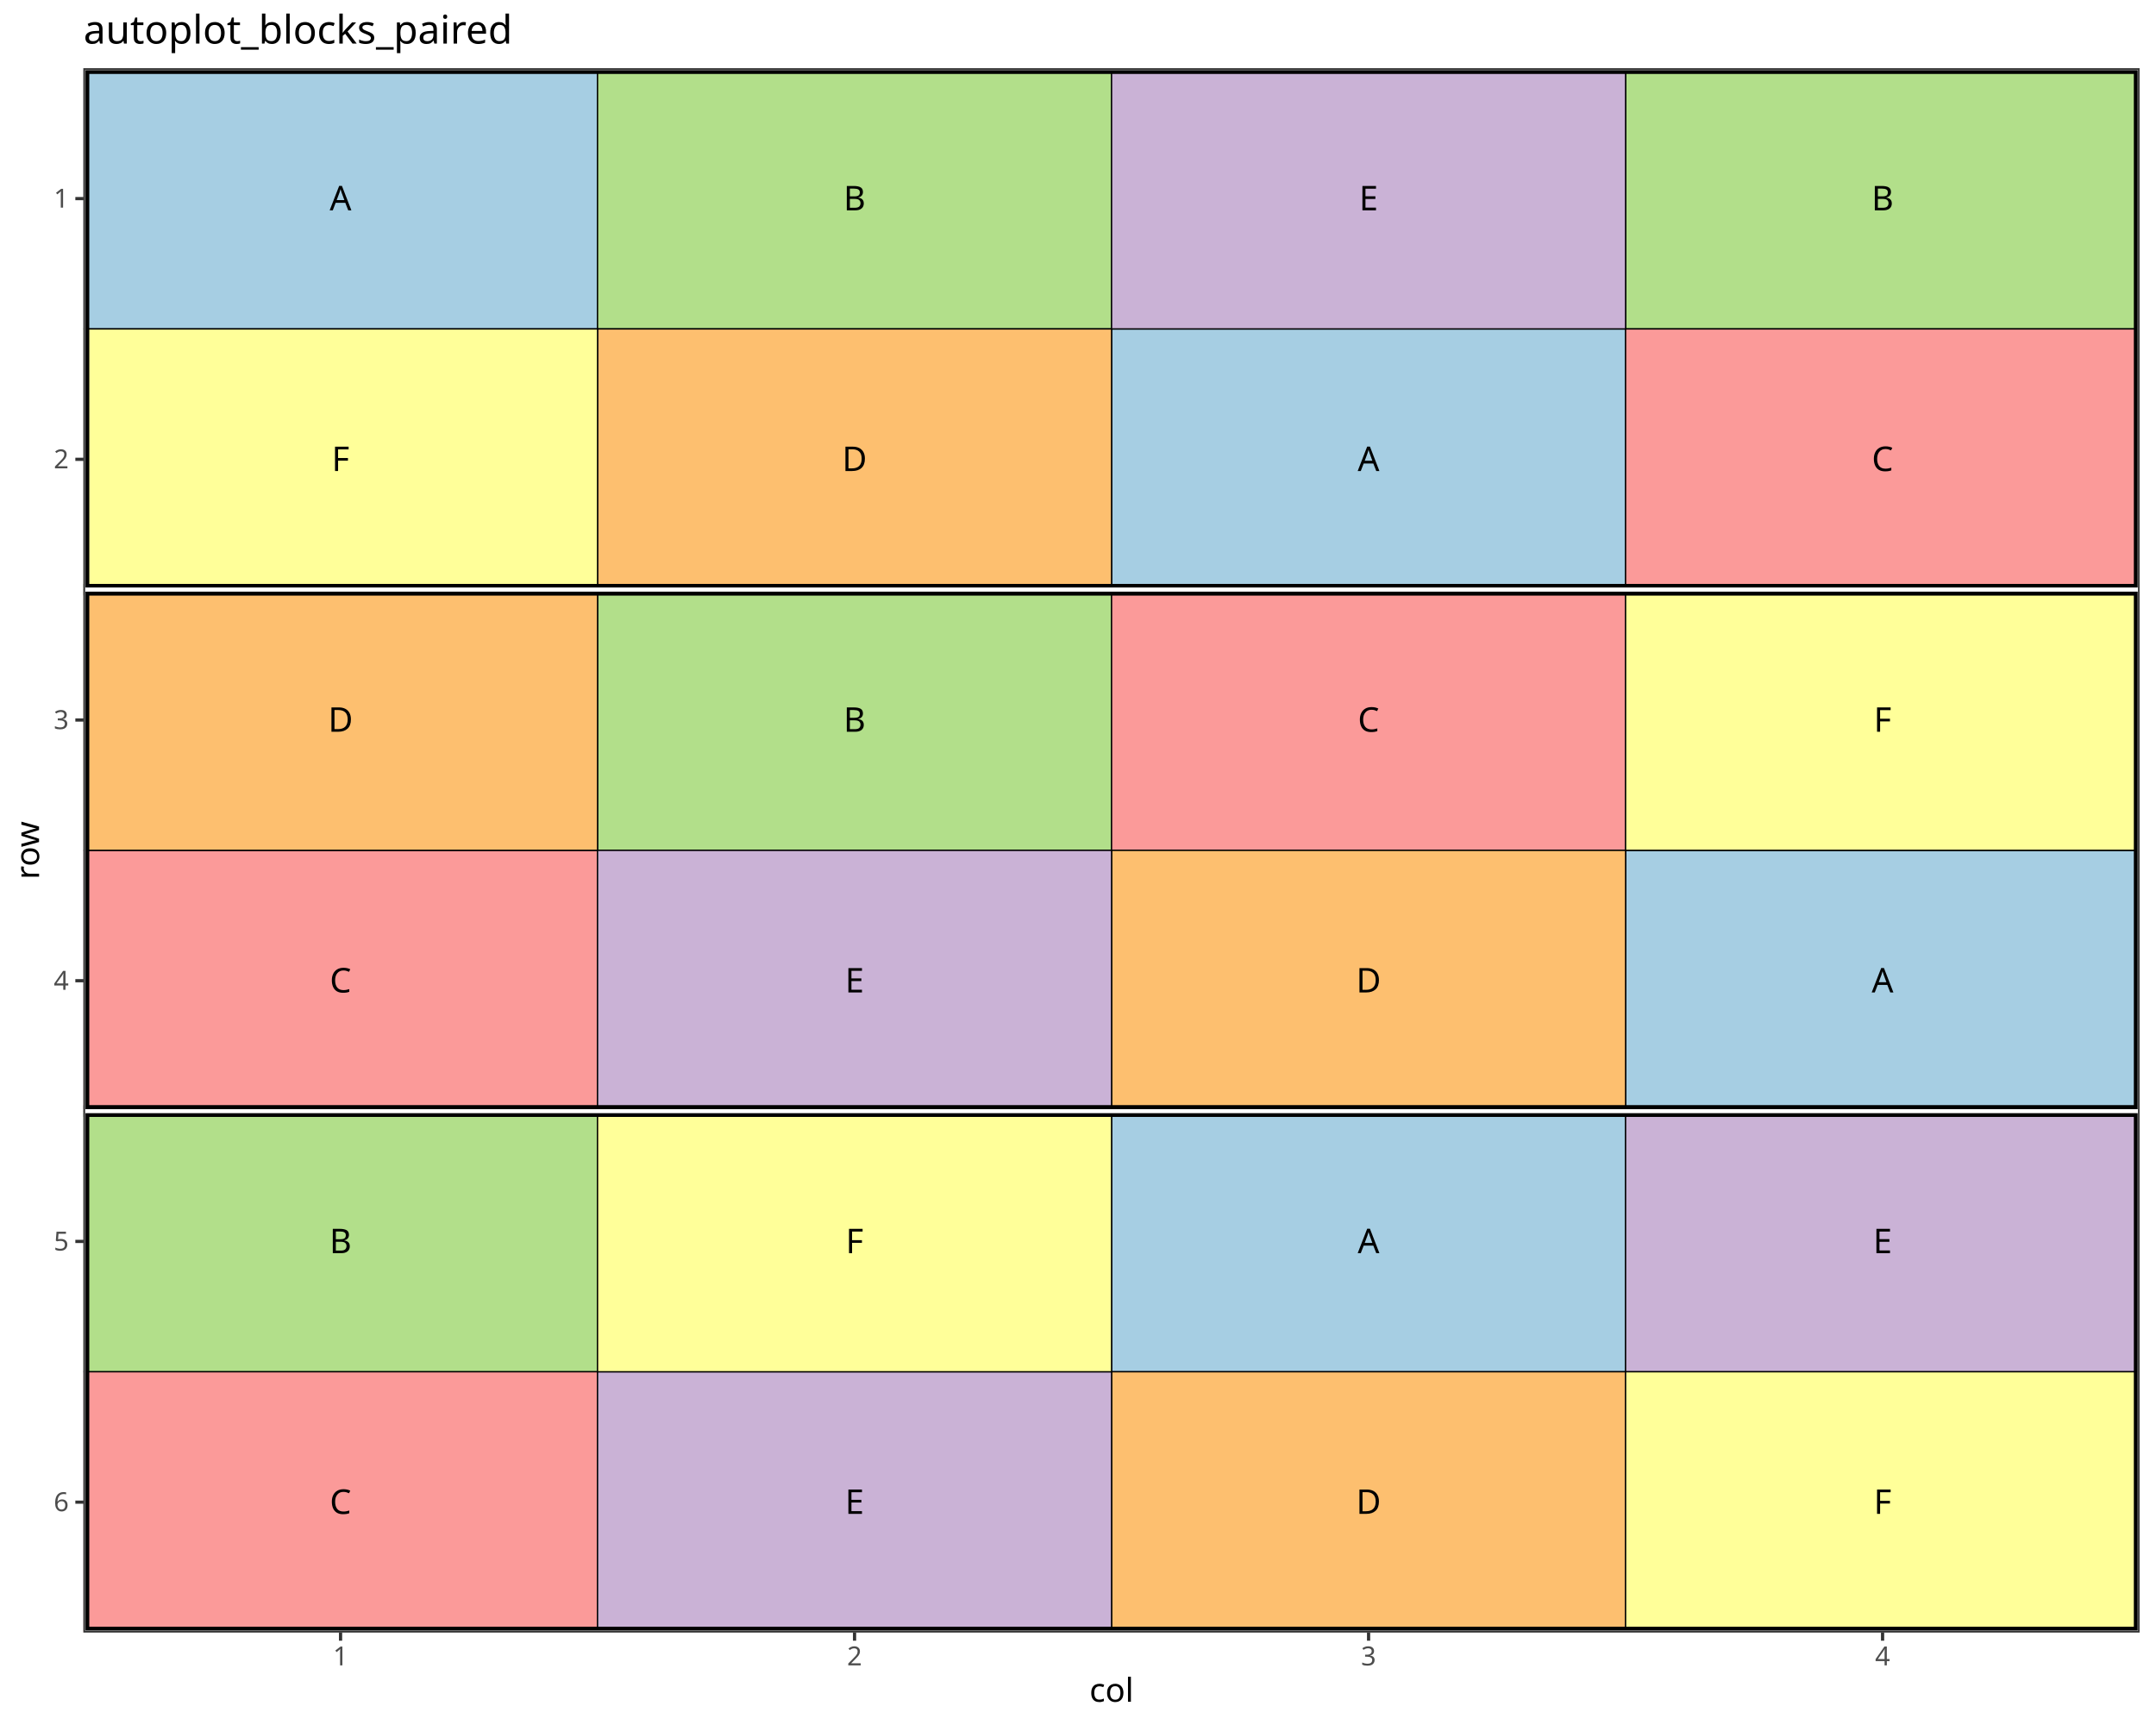
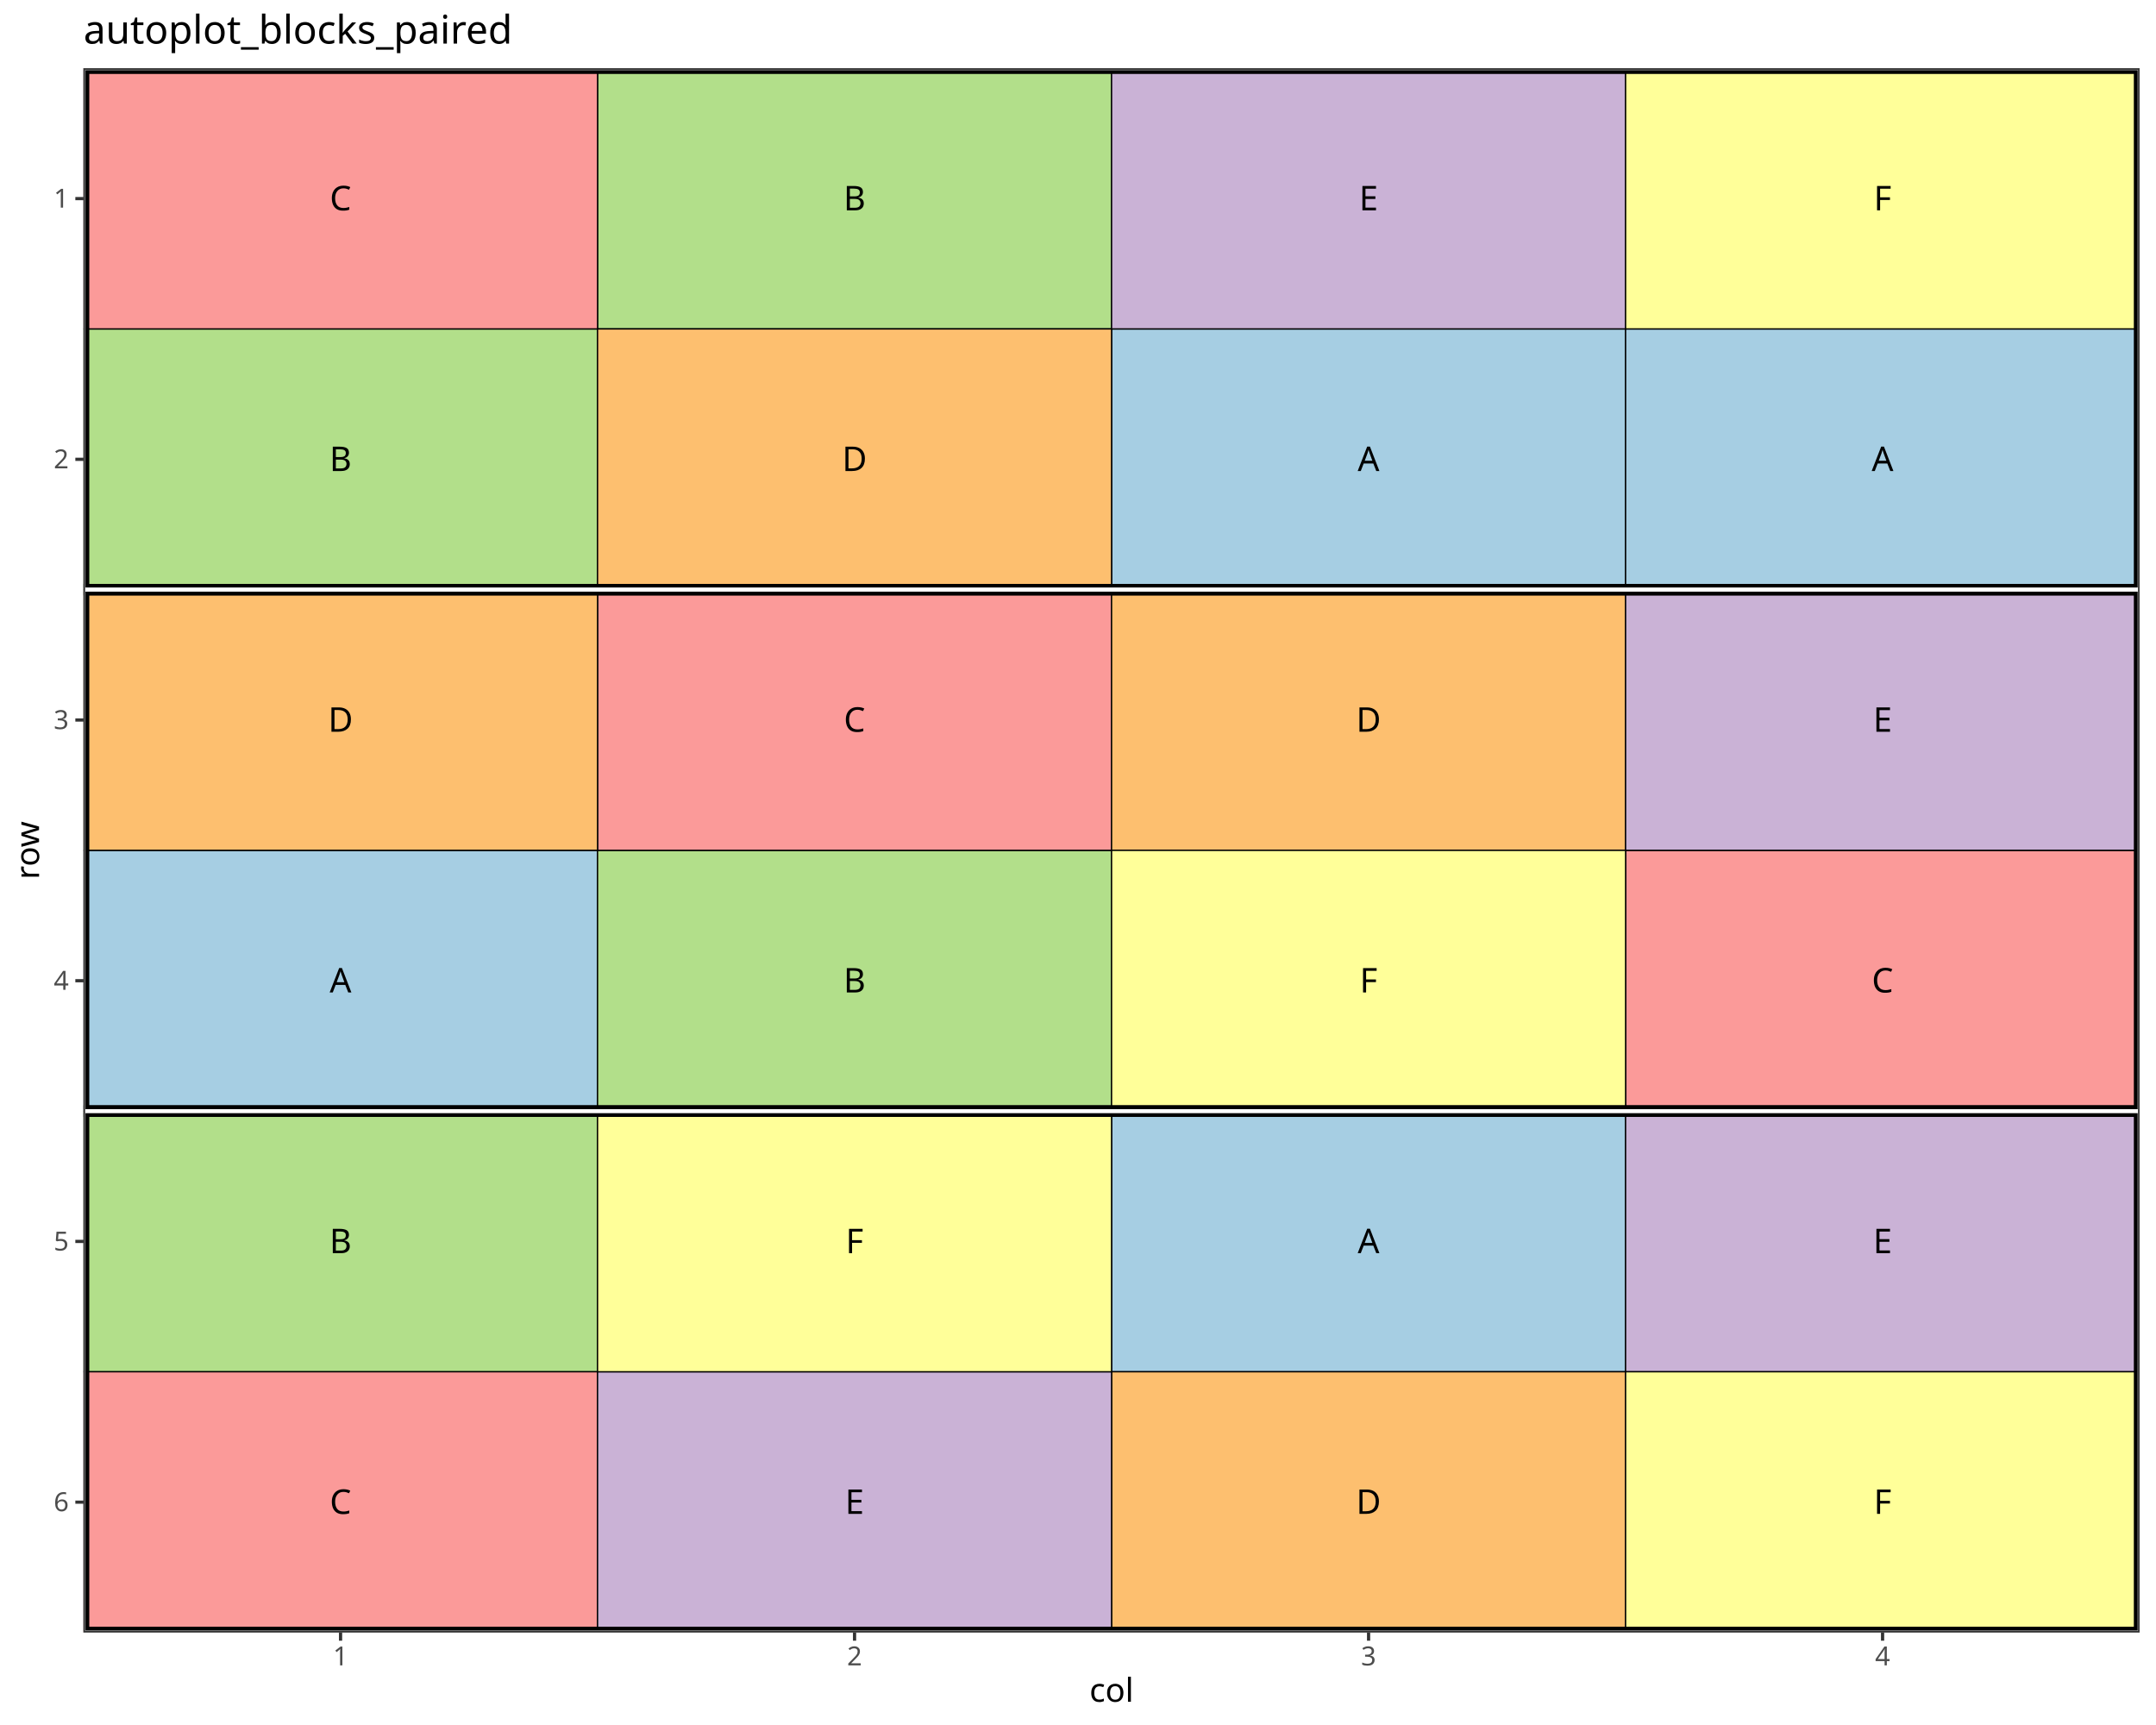
<svg xmlns="http://www.w3.org/2000/svg" class="svglite" data-engine-version="2.0" width="720.00pt" height="576.00pt" viewBox="0 0 720.00 576.00">
  <defs>
    <style type="text/css">
    .svglite line, .svglite polyline, .svglite polygon, .svglite path, .svglite rect, .svglite circle {
      fill: none;
      stroke: #000000;
      stroke-linecap: round;
      stroke-linejoin: round;
      stroke-miterlimit: 10.00;
    }
  </style>
  </defs>
  <rect width="100%" height="100%" style="stroke: none; fill: #FFFFFF;" />
  <defs>
    <clipPath id="cpMC4wMHw3MjAuMDB8MC4wMHw1NzYuMDA=">
      <rect x="0.00" y="0.00" width="720.00" height="576.00" />
    </clipPath>
  </defs>
  <g clip-path="url(#cpMC4wMHw3MjAuMDB8MC4wMHw1NzYuMDA=)">
    <rect x="0.00" y="0.00" width="720.00" height="576.00" style="stroke-width: 1.07; stroke: #FFFFFF; fill: #FFFFFF;" />
  </g>
  <defs>
    <clipPath id="cpMjcuOTB8NzE0LjUyfDIyLjc4fDU0NS4xMQ==">
      <rect x="27.90" y="22.78" width="686.62" height="522.33" />
    </clipPath>
  </defs>
  <g clip-path="url(#cpMjcuOTB8NzE0LjUyfDIyLjc4fDU0NS4xMQ==)">
    <rect x="27.90" y="22.78" width="686.62" height="522.33" style="stroke-width: 1.07; stroke: none; fill: #FFFFFF;" />
    <polyline points="27.90,22.78 714.52,22.78 " style="stroke-width: 0.53; stroke: #EBEBEB; stroke-linecap: butt;" />
    <polyline points="27.90,109.84 714.52,109.84 " style="stroke-width: 0.53; stroke: #EBEBEB; stroke-linecap: butt;" />
    <polyline points="27.90,196.89 714.52,196.89 " style="stroke-width: 0.53; stroke: #EBEBEB; stroke-linecap: butt;" />
    <polyline points="27.90,283.95 714.52,283.95 " style="stroke-width: 0.53; stroke: #EBEBEB; stroke-linecap: butt;" />
    <polyline points="27.90,371.00 714.52,371.00 " style="stroke-width: 0.53; stroke: #EBEBEB; stroke-linecap: butt;" />
    <polyline points="27.90,458.06 714.52,458.06 " style="stroke-width: 0.53; stroke: #EBEBEB; stroke-linecap: butt;" />
    <polyline points="27.90,545.11 714.52,545.11 " style="stroke-width: 0.53; stroke: #EBEBEB; stroke-linecap: butt;" />
    <polyline points="27.90,545.11 27.90,22.78 " style="stroke-width: 0.53; stroke: #EBEBEB; stroke-linecap: butt;" />
    <polyline points="199.55,545.11 199.55,22.78 " style="stroke-width: 0.53; stroke: #EBEBEB; stroke-linecap: butt;" />
    <polyline points="371.21,545.11 371.21,22.78 " style="stroke-width: 0.53; stroke: #EBEBEB; stroke-linecap: butt;" />
    <polyline points="542.87,545.11 542.87,22.78 " style="stroke-width: 0.53; stroke: #EBEBEB; stroke-linecap: butt;" />
    <polyline points="714.52,545.11 714.52,22.78 " style="stroke-width: 0.53; stroke: #EBEBEB; stroke-linecap: butt;" />
    <polyline points="27.90,66.31 714.52,66.31 " style="stroke-width: 1.07; stroke: #EBEBEB; stroke-linecap: butt;" />
    <polyline points="27.90,153.37 714.52,153.37 " style="stroke-width: 1.07; stroke: #EBEBEB; stroke-linecap: butt;" />
    <polyline points="27.90,240.42 714.52,240.42 " style="stroke-width: 1.07; stroke: #EBEBEB; stroke-linecap: butt;" />
    <polyline points="27.90,327.48 714.52,327.48 " style="stroke-width: 1.07; stroke: #EBEBEB; stroke-linecap: butt;" />
    <polyline points="27.90,414.53 714.52,414.53 " style="stroke-width: 1.07; stroke: #EBEBEB; stroke-linecap: butt;" />
    <polyline points="27.90,501.59 714.52,501.59 " style="stroke-width: 1.07; stroke: #EBEBEB; stroke-linecap: butt;" />
    <polyline points="113.73,545.11 113.73,22.78 " style="stroke-width: 1.07; stroke: #EBEBEB; stroke-linecap: butt;" />
    <polyline points="285.38,545.11 285.38,22.78 " style="stroke-width: 1.07; stroke: #EBEBEB; stroke-linecap: butt;" />
    <polyline points="457.04,545.11 457.04,22.78 " style="stroke-width: 1.07; stroke: #EBEBEB; stroke-linecap: butt;" />
    <polyline points="628.69,545.11 628.69,22.78 " style="stroke-width: 1.07; stroke: #EBEBEB; stroke-linecap: butt;" />
-     <rect x="27.90" y="22.78" width="171.66" height="87.05" style="stroke-width: 0.43; stroke-linecap: butt; stroke-linejoin: miter; fill: #A6CEE3;" />
    <rect x="371.21" y="109.84" width="171.66" height="87.05" style="stroke-width: 0.43; stroke-linecap: butt; stroke-linejoin: miter; fill: #A6CEE3;" />
-     <rect x="542.87" y="283.95" width="171.66" height="87.05" style="stroke-width: 0.43; stroke-linecap: butt; stroke-linejoin: miter; fill: #A6CEE3;" />
+     <rect x="27.90" y="283.95" width="171.66" height="87.05" style="stroke-width: 0.43; stroke-linecap: butt; stroke-linejoin: miter; fill: #A6CEE3;" />
    <rect x="371.21" y="371.00" width="171.66" height="87.05" style="stroke-width: 0.43; stroke-linecap: butt; stroke-linejoin: miter; fill: #A6CEE3;" />
+     <rect x="542.87" y="109.84" width="171.66" height="87.05" style="stroke-width: 0.43; stroke-linecap: butt; stroke-linejoin: miter; fill: #A6CEE3;" />
    <rect x="199.55" y="22.78" width="171.66" height="87.05" style="stroke-width: 0.43; stroke-linecap: butt; stroke-linejoin: miter; fill: #B2DF8A;" />
+     <rect x="27.90" y="109.84" width="171.66" height="87.05" style="stroke-width: 0.43; stroke-linecap: butt; stroke-linejoin: miter; fill: #B2DF8A;" />
+     <rect x="199.55" y="283.95" width="171.66" height="87.05" style="stroke-width: 0.43; stroke-linecap: butt; stroke-linejoin: miter; fill: #B2DF8A;" />
    <rect x="27.90" y="371.00" width="171.66" height="87.05" style="stroke-width: 0.43; stroke-linecap: butt; stroke-linejoin: miter; fill: #B2DF8A;" />
-     <rect x="199.55" y="196.89" width="171.66" height="87.05" style="stroke-width: 0.43; stroke-linecap: butt; stroke-linejoin: miter; fill: #B2DF8A;" />
-     <rect x="542.87" y="22.78" width="171.66" height="87.05" style="stroke-width: 0.43; stroke-linecap: butt; stroke-linejoin: miter; fill: #B2DF8A;" />
-     <rect x="27.90" y="283.95" width="171.66" height="87.05" style="stroke-width: 0.43; stroke-linecap: butt; stroke-linejoin: miter; fill: #FB9A99;" />
+     <rect x="27.90" y="22.78" width="171.66" height="87.05" style="stroke-width: 0.43; stroke-linecap: butt; stroke-linejoin: miter; fill: #FB9A99;" />
+     <rect x="199.55" y="196.89" width="171.66" height="87.05" style="stroke-width: 0.43; stroke-linecap: butt; stroke-linejoin: miter; fill: #FB9A99;" />
+     <rect x="542.87" y="283.95" width="171.66" height="87.05" style="stroke-width: 0.43; stroke-linecap: butt; stroke-linejoin: miter; fill: #FB9A99;" />
    <rect x="27.90" y="458.06" width="171.66" height="87.05" style="stroke-width: 0.43; stroke-linecap: butt; stroke-linejoin: miter; fill: #FB9A99;" />
-     <rect x="371.21" y="196.89" width="171.66" height="87.05" style="stroke-width: 0.43; stroke-linecap: butt; stroke-linejoin: miter; fill: #FB9A99;" />
-     <rect x="542.87" y="109.84" width="171.66" height="87.05" style="stroke-width: 0.43; stroke-linecap: butt; stroke-linejoin: miter; fill: #FB9A99;" />
+     <rect x="371.21" y="196.89" width="171.66" height="87.05" style="stroke-width: 0.43; stroke-linecap: butt; stroke-linejoin: miter; fill: #FDBF6F;" />
+     <rect x="371.21" y="458.06" width="171.66" height="87.05" style="stroke-width: 0.43; stroke-linecap: butt; stroke-linejoin: miter; fill: #FDBF6F;" />
    <rect x="27.90" y="196.89" width="171.66" height="87.05" style="stroke-width: 0.43; stroke-linecap: butt; stroke-linejoin: miter; fill: #FDBF6F;" />
-     <rect x="371.21" y="283.95" width="171.66" height="87.05" style="stroke-width: 0.43; stroke-linecap: butt; stroke-linejoin: miter; fill: #FDBF6F;" />
-     <rect x="371.21" y="458.06" width="171.66" height="87.05" style="stroke-width: 0.43; stroke-linecap: butt; stroke-linejoin: miter; fill: #FDBF6F;" />
    <rect x="199.55" y="109.84" width="171.66" height="87.05" style="stroke-width: 0.43; stroke-linecap: butt; stroke-linejoin: miter; fill: #FDBF6F;" />
-     <rect x="199.55" y="283.95" width="171.66" height="87.05" style="stroke-width: 0.43; stroke-linecap: butt; stroke-linejoin: miter; fill: #CAB2D6;" />
    <rect x="371.21" y="22.78" width="171.66" height="87.05" style="stroke-width: 0.43; stroke-linecap: butt; stroke-linejoin: miter; fill: #CAB2D6;" />
+     <rect x="542.87" y="196.89" width="171.66" height="87.05" style="stroke-width: 0.43; stroke-linecap: butt; stroke-linejoin: miter; fill: #CAB2D6;" />
    <rect x="542.87" y="371.00" width="171.66" height="87.05" style="stroke-width: 0.43; stroke-linecap: butt; stroke-linejoin: miter; fill: #CAB2D6;" />
    <rect x="199.55" y="458.06" width="171.66" height="87.05" style="stroke-width: 0.43; stroke-linecap: butt; stroke-linejoin: miter; fill: #CAB2D6;" />
-     <rect x="27.90" y="109.84" width="171.66" height="87.05" style="stroke-width: 0.43; stroke-linecap: butt; stroke-linejoin: miter; fill: #FFFF99;" />
-     <rect x="542.87" y="196.89" width="171.66" height="87.05" style="stroke-width: 0.43; stroke-linecap: butt; stroke-linejoin: miter; fill: #FFFF99;" />
+     <rect x="371.21" y="283.95" width="171.66" height="87.05" style="stroke-width: 0.43; stroke-linecap: butt; stroke-linejoin: miter; fill: #FFFF99;" />
+     <rect x="542.87" y="22.78" width="171.66" height="87.05" style="stroke-width: 0.43; stroke-linecap: butt; stroke-linejoin: miter; fill: #FFFF99;" />
    <rect x="199.55" y="371.00" width="171.66" height="87.05" style="stroke-width: 0.43; stroke-linecap: butt; stroke-linejoin: miter; fill: #FFFF99;" />
    <rect x="542.87" y="458.06" width="171.66" height="87.05" style="stroke-width: 0.43; stroke-linecap: butt; stroke-linejoin: miter; fill: #FFFF99;" />
-     <text x="113.73" y="70.23" text-anchor="middle" style="font-size: 11.38px; font-family: sans;" textLength="7.59px" lengthAdjust="spacingAndGlyphs">A</text>
    <text x="457.04" y="157.28" text-anchor="middle" style="font-size: 11.38px; font-family: sans;" textLength="7.59px" lengthAdjust="spacingAndGlyphs">A</text>
-     <text x="628.69" y="331.39" text-anchor="middle" style="font-size: 11.38px; font-family: sans;" textLength="7.59px" lengthAdjust="spacingAndGlyphs">A</text>
+     <text x="113.73" y="331.39" text-anchor="middle" style="font-size: 11.38px; font-family: sans;" textLength="7.59px" lengthAdjust="spacingAndGlyphs">A</text>
    <text x="457.04" y="418.45" text-anchor="middle" style="font-size: 11.38px; font-family: sans;" textLength="7.59px" lengthAdjust="spacingAndGlyphs">A</text>
+     <text x="628.69" y="157.28" text-anchor="middle" style="font-size: 11.38px; font-family: sans;" textLength="7.59px" lengthAdjust="spacingAndGlyphs">A</text>
    <text x="285.38" y="70.23" text-anchor="middle" style="font-size: 11.38px; font-family: sans;" textLength="7.59px" lengthAdjust="spacingAndGlyphs">B</text>
+     <text x="113.73" y="157.28" text-anchor="middle" style="font-size: 11.38px; font-family: sans;" textLength="7.59px" lengthAdjust="spacingAndGlyphs">B</text>
+     <text x="285.38" y="331.39" text-anchor="middle" style="font-size: 11.38px; font-family: sans;" textLength="7.59px" lengthAdjust="spacingAndGlyphs">B</text>
    <text x="113.73" y="418.45" text-anchor="middle" style="font-size: 11.38px; font-family: sans;" textLength="7.59px" lengthAdjust="spacingAndGlyphs">B</text>
-     <text x="285.38" y="244.34" text-anchor="middle" style="font-size: 11.38px; font-family: sans;" textLength="7.59px" lengthAdjust="spacingAndGlyphs">B</text>
-     <text x="628.69" y="70.23" text-anchor="middle" style="font-size: 11.38px; font-family: sans;" textLength="7.59px" lengthAdjust="spacingAndGlyphs">B</text>
-     <text x="113.73" y="331.39" text-anchor="middle" style="font-size: 11.38px; font-family: sans;" textLength="8.22px" lengthAdjust="spacingAndGlyphs">C</text>
+     <text x="113.73" y="70.23" text-anchor="middle" style="font-size: 11.38px; font-family: sans;" textLength="8.22px" lengthAdjust="spacingAndGlyphs">C</text>
+     <text x="285.38" y="244.34" text-anchor="middle" style="font-size: 11.38px; font-family: sans;" textLength="8.22px" lengthAdjust="spacingAndGlyphs">C</text>
+     <text x="628.69" y="331.39" text-anchor="middle" style="font-size: 11.38px; font-family: sans;" textLength="8.22px" lengthAdjust="spacingAndGlyphs">C</text>
    <text x="113.73" y="505.50" text-anchor="middle" style="font-size: 11.38px; font-family: sans;" textLength="8.22px" lengthAdjust="spacingAndGlyphs">C</text>
-     <text x="457.04" y="244.34" text-anchor="middle" style="font-size: 11.38px; font-family: sans;" textLength="8.22px" lengthAdjust="spacingAndGlyphs">C</text>
-     <text x="628.69" y="157.28" text-anchor="middle" style="font-size: 11.38px; font-family: sans;" textLength="8.22px" lengthAdjust="spacingAndGlyphs">C</text>
+     <text x="457.04" y="244.34" text-anchor="middle" style="font-size: 11.38px; font-family: sans;" textLength="8.22px" lengthAdjust="spacingAndGlyphs">D</text>
+     <text x="457.04" y="505.50" text-anchor="middle" style="font-size: 11.38px; font-family: sans;" textLength="8.22px" lengthAdjust="spacingAndGlyphs">D</text>
    <text x="113.73" y="244.34" text-anchor="middle" style="font-size: 11.38px; font-family: sans;" textLength="8.22px" lengthAdjust="spacingAndGlyphs">D</text>
-     <text x="457.04" y="331.39" text-anchor="middle" style="font-size: 11.38px; font-family: sans;" textLength="8.22px" lengthAdjust="spacingAndGlyphs">D</text>
-     <text x="457.04" y="505.50" text-anchor="middle" style="font-size: 11.38px; font-family: sans;" textLength="8.22px" lengthAdjust="spacingAndGlyphs">D</text>
    <text x="285.38" y="157.28" text-anchor="middle" style="font-size: 11.38px; font-family: sans;" textLength="8.22px" lengthAdjust="spacingAndGlyphs">D</text>
-     <text x="285.38" y="331.39" text-anchor="middle" style="font-size: 11.38px; font-family: sans;" textLength="7.59px" lengthAdjust="spacingAndGlyphs">E</text>
    <text x="457.04" y="70.23" text-anchor="middle" style="font-size: 11.38px; font-family: sans;" textLength="7.59px" lengthAdjust="spacingAndGlyphs">E</text>
+     <text x="628.69" y="244.34" text-anchor="middle" style="font-size: 11.38px; font-family: sans;" textLength="7.59px" lengthAdjust="spacingAndGlyphs">E</text>
    <text x="628.69" y="418.45" text-anchor="middle" style="font-size: 11.38px; font-family: sans;" textLength="7.59px" lengthAdjust="spacingAndGlyphs">E</text>
    <text x="285.38" y="505.50" text-anchor="middle" style="font-size: 11.38px; font-family: sans;" textLength="7.59px" lengthAdjust="spacingAndGlyphs">E</text>
-     <text x="113.73" y="157.28" text-anchor="middle" style="font-size: 11.38px; font-family: sans;" textLength="6.95px" lengthAdjust="spacingAndGlyphs">F</text>
-     <text x="628.69" y="244.34" text-anchor="middle" style="font-size: 11.38px; font-family: sans;" textLength="6.95px" lengthAdjust="spacingAndGlyphs">F</text>
+     <text x="457.04" y="331.39" text-anchor="middle" style="font-size: 11.38px; font-family: sans;" textLength="6.95px" lengthAdjust="spacingAndGlyphs">F</text>
+     <text x="628.69" y="70.23" text-anchor="middle" style="font-size: 11.38px; font-family: sans;" textLength="6.95px" lengthAdjust="spacingAndGlyphs">F</text>
    <text x="285.38" y="418.45" text-anchor="middle" style="font-size: 11.38px; font-family: sans;" textLength="6.95px" lengthAdjust="spacingAndGlyphs">F</text>
    <text x="628.69" y="505.50" text-anchor="middle" style="font-size: 11.38px; font-family: sans;" textLength="6.95px" lengthAdjust="spacingAndGlyphs">F</text>
    <rect x="27.90" y="22.78" width="686.62" height="174.11" style="stroke-width: 3.84; stroke-linecap: butt; stroke-linejoin: miter;" />
    <rect x="27.90" y="196.89" width="686.62" height="174.11" style="stroke-width: 3.84; stroke-linecap: butt; stroke-linejoin: miter;" />
    <rect x="27.90" y="371.00" width="686.62" height="174.11" style="stroke-width: 3.84; stroke-linecap: butt; stroke-linejoin: miter;" />
    <rect x="27.90" y="22.78" width="686.62" height="174.11" style="stroke-width: 1.28; stroke: #FFFFFF; stroke-linecap: butt; stroke-linejoin: miter;" />
    <rect x="27.90" y="196.89" width="686.62" height="174.11" style="stroke-width: 1.28; stroke: #FFFFFF; stroke-linecap: butt; stroke-linejoin: miter;" />
    <rect x="27.90" y="371.00" width="686.62" height="174.11" style="stroke-width: 1.28; stroke: #FFFFFF; stroke-linecap: butt; stroke-linejoin: miter;" />
    <rect x="27.90" y="22.78" width="686.62" height="522.33" style="stroke-width: 1.07; stroke: #333333;" />
  </g>
  <g clip-path="url(#cpMC4wMHw3MjAuMDB8MC4wMHw1NzYuMDA=)">
    <text x="22.97" y="69.34" text-anchor="end" style="font-size: 8.80px; fill: #4D4D4D; font-family: sans;" textLength="4.89px" lengthAdjust="spacingAndGlyphs">1</text>
    <text x="22.97" y="156.39" text-anchor="end" style="font-size: 8.80px; fill: #4D4D4D; font-family: sans;" textLength="4.89px" lengthAdjust="spacingAndGlyphs">2</text>
    <text x="22.97" y="243.45" text-anchor="end" style="font-size: 8.80px; fill: #4D4D4D; font-family: sans;" textLength="4.89px" lengthAdjust="spacingAndGlyphs">3</text>
    <text x="22.97" y="330.50" text-anchor="end" style="font-size: 8.80px; fill: #4D4D4D; font-family: sans;" textLength="4.89px" lengthAdjust="spacingAndGlyphs">4</text>
    <text x="22.97" y="417.56" text-anchor="end" style="font-size: 8.80px; fill: #4D4D4D; font-family: sans;" textLength="4.89px" lengthAdjust="spacingAndGlyphs">5</text>
    <text x="22.97" y="504.61" text-anchor="end" style="font-size: 8.80px; fill: #4D4D4D; font-family: sans;" textLength="4.89px" lengthAdjust="spacingAndGlyphs">6</text>
    <polyline points="25.16,66.31 27.90,66.31 " style="stroke-width: 1.07; stroke: #333333; stroke-linecap: butt;" />
    <polyline points="25.16,153.37 27.90,153.37 " style="stroke-width: 1.07; stroke: #333333; stroke-linecap: butt;" />
    <polyline points="25.16,240.42 27.90,240.42 " style="stroke-width: 1.07; stroke: #333333; stroke-linecap: butt;" />
    <polyline points="25.16,327.48 27.90,327.48 " style="stroke-width: 1.07; stroke: #333333; stroke-linecap: butt;" />
    <polyline points="25.16,414.53 27.90,414.53 " style="stroke-width: 1.07; stroke: #333333; stroke-linecap: butt;" />
    <polyline points="25.16,501.59 27.90,501.59 " style="stroke-width: 1.07; stroke: #333333; stroke-linecap: butt;" />
    <polyline points="113.73,547.85 113.73,545.11 " style="stroke-width: 1.07; stroke: #333333; stroke-linecap: butt;" />
    <polyline points="285.38,547.85 285.38,545.11 " style="stroke-width: 1.07; stroke: #333333; stroke-linecap: butt;" />
    <polyline points="457.04,547.85 457.04,545.11 " style="stroke-width: 1.07; stroke: #333333; stroke-linecap: butt;" />
    <polyline points="628.69,547.85 628.69,545.11 " style="stroke-width: 1.07; stroke: #333333; stroke-linecap: butt;" />
    <text x="113.73" y="556.10" text-anchor="middle" style="font-size: 8.80px; fill: #4D4D4D; font-family: sans;" textLength="4.89px" lengthAdjust="spacingAndGlyphs">1</text>
    <text x="285.38" y="556.10" text-anchor="middle" style="font-size: 8.80px; fill: #4D4D4D; font-family: sans;" textLength="4.89px" lengthAdjust="spacingAndGlyphs">2</text>
    <text x="457.04" y="556.10" text-anchor="middle" style="font-size: 8.80px; fill: #4D4D4D; font-family: sans;" textLength="4.89px" lengthAdjust="spacingAndGlyphs">3</text>
    <text x="628.69" y="556.10" text-anchor="middle" style="font-size: 8.80px; fill: #4D4D4D; font-family: sans;" textLength="4.89px" lengthAdjust="spacingAndGlyphs">4</text>
    <text x="371.21" y="568.24" text-anchor="middle" style="font-size: 11.00px; font-family: sans;" textLength="14.06px" lengthAdjust="spacingAndGlyphs">col</text>
    <text transform="translate(13.05,283.95) rotate(-90)" text-anchor="middle" style="font-size: 11.00px; font-family: sans;" textLength="17.73px" lengthAdjust="spacingAndGlyphs">row</text>
    <text x="27.90" y="14.56" style="font-size: 13.20px; font-family: sans;" textLength="135.78px" lengthAdjust="spacingAndGlyphs">autoplot_blocks_paired</text>
  </g>
</svg>
